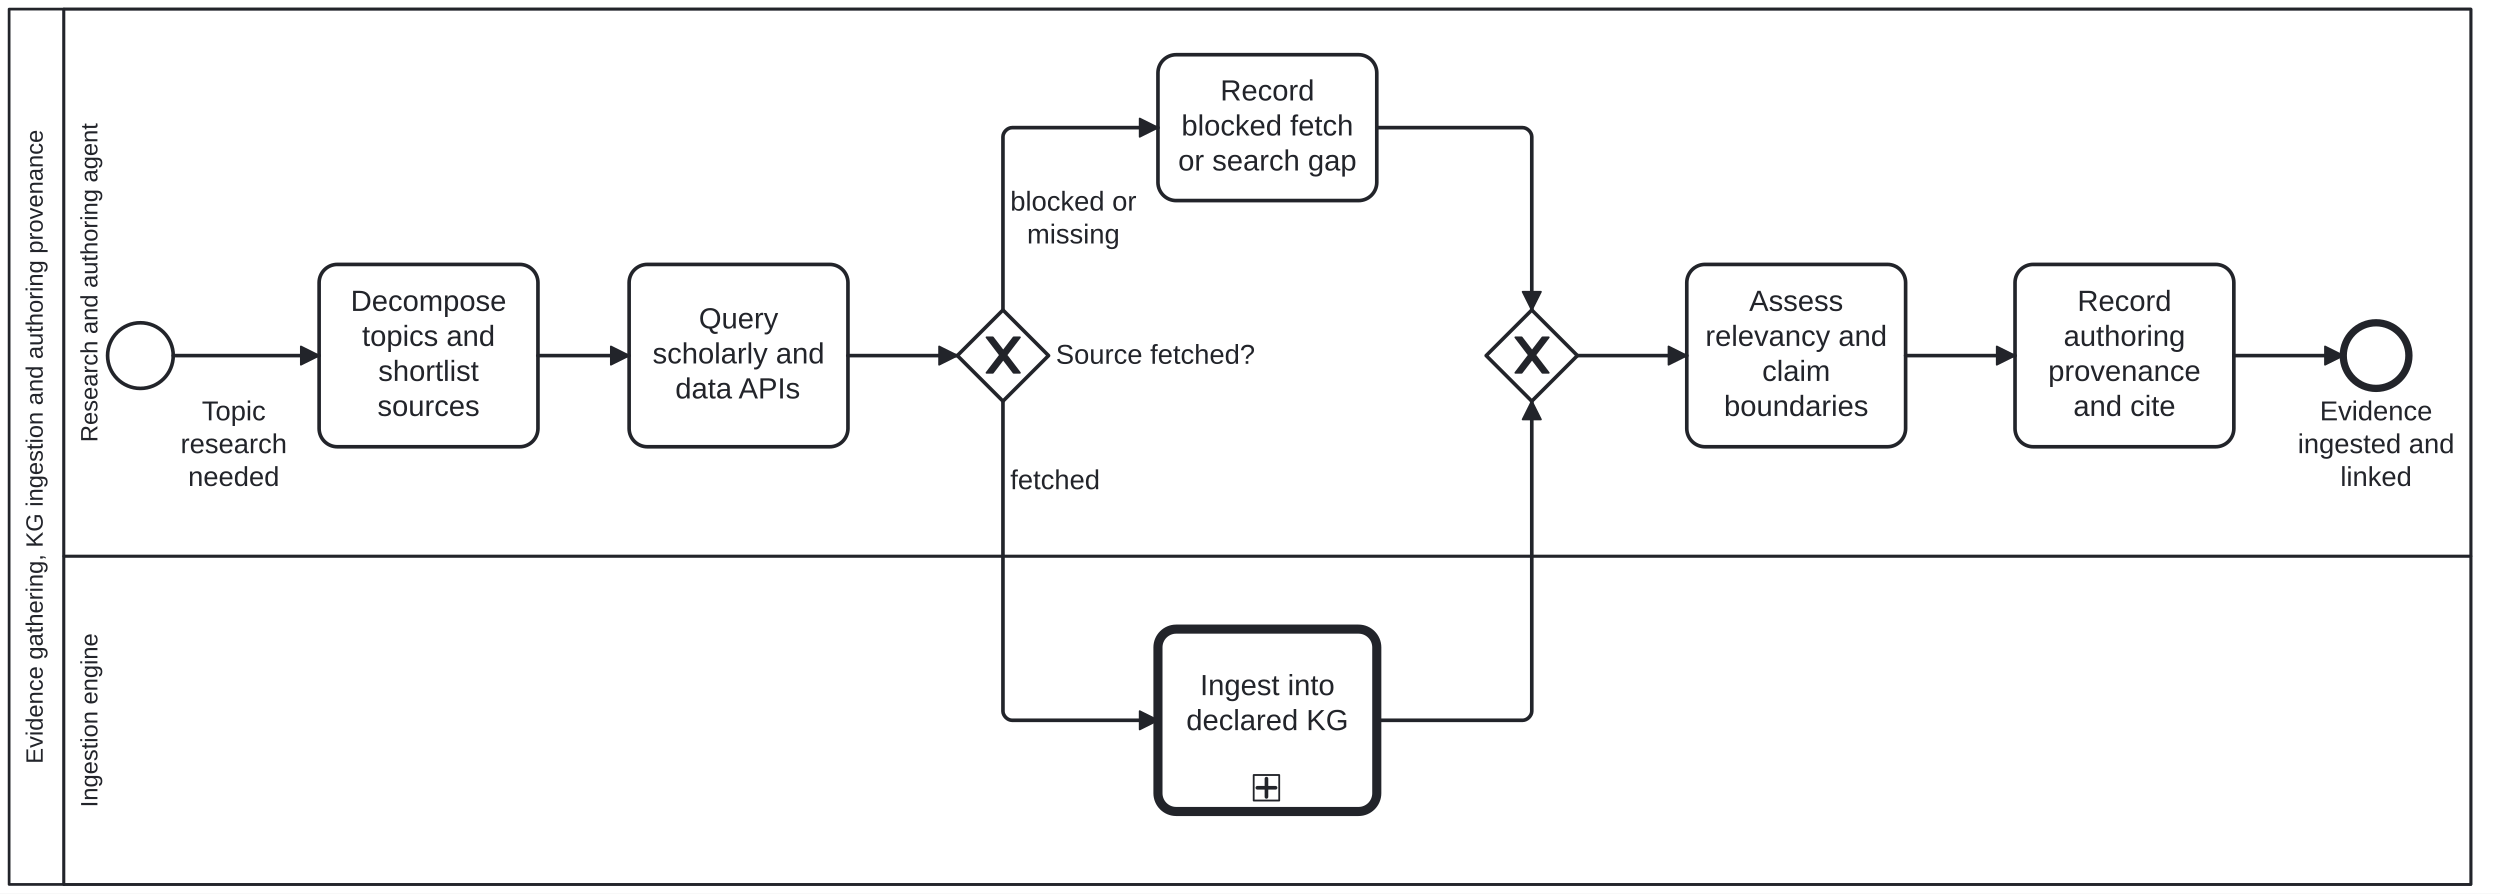
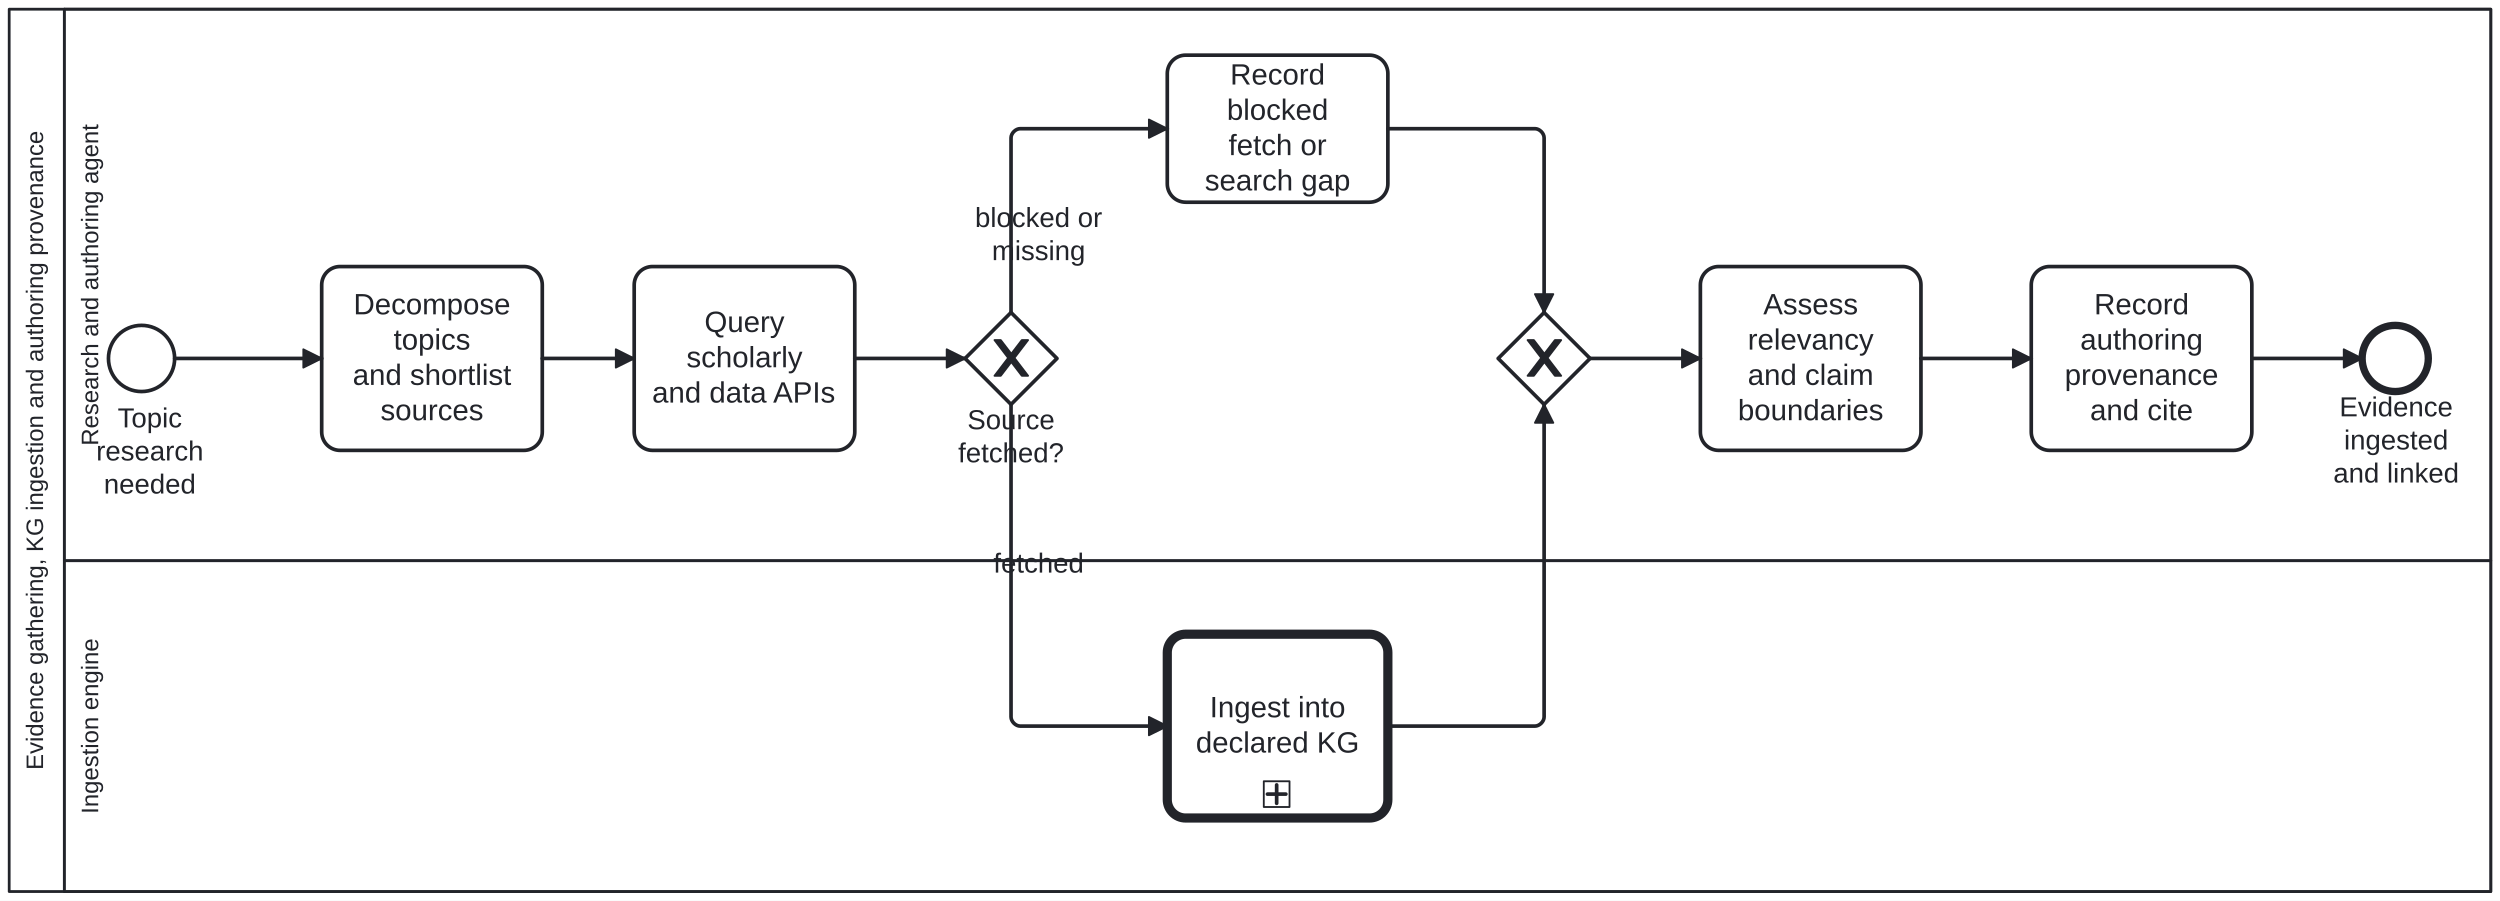
- <svg xmlns="http://www.w3.org/2000/svg" width="100%" style="max-width:100%;height:auto" viewBox="25 25 1370.953 490" version="1.1">
-   <rect x="25" y="25" width="1370.953" height="490" fill="#ffffff" />
+ <svg xmlns="http://www.w3.org/2000/svg" width="100%" style="max-width:100%;height:auto" viewBox="25 25 1360 490" version="1.1">
+   <rect x="25" y="25" width="1360" height="490" fill="#ffffff" />
  <g class="djs-group">
    <g class="djs-element djs-shape" data-element-id="Participant_Process_EvidenceGatheringAndProvenance" style="display: block;" transform="matrix(1 0 0 1 30 30)">
      <g class="djs-visual">
        <rect x="0" y="0" width="1350" height="480" rx="0" ry="0" style="stroke-linecap: round; stroke-linejoin: round; stroke: rgb(34, 36, 42); stroke-width: 1.5px; fill: white; fill-opacity: 0.95;" />
        <path style="fill: none; stroke-linecap: round; stroke-linejoin: round; stroke: rgb(34, 36, 42); stroke-width: 1.5px;" d="M30,0L30,480" />
        <text lineHeight="1.05" class="djs-label" transform="matrix(-1.83697e-16 -1 1 -1.83697e-16 0 480)" style="font-family: Arial, sans-serif; font-size: 13px; font-weight: normal; fill: rgb(34, 36, 42);">
          <tspan x="66.185" y="18.413">Evidence gathering, KG ingestion and authoring provenance</tspan>
        </text>
      </g>
      <rect class="djs-hit djs-hit-all" x="0" y="0" width="1350" height="480" style="fill: none; stroke-opacity: 0; stroke: white; stroke-width: 15px;" />
    </g>
    <g class="djs-children">
      <g class="djs-group">
        <g class="djs-element djs-shape" data-element-id="Lane_Ingestion" style="display: block;" transform="matrix(1 0 0 1 60 330)">
          <g class="djs-visual">
            <rect x="0" y="0" width="1320" height="180" rx="0" ry="0" style="stroke-linecap: round; stroke-linejoin: round; stroke: rgb(34, 36, 42); stroke-width: 1.5px; fill: white; fill-opacity: 0.25;" />
            <text lineHeight="1.05" class="djs-label" transform="matrix(-1.83697e-16 -1 1 -1.83697e-16 0 180)" style="font-family: Arial, sans-serif; font-size: 13px; font-weight: normal; fill: rgb(34, 36, 42);">
              <tspan x="42.294" y="18.413">Ingestion engine</tspan>
            </text>
          </g>
          <rect class="djs-hit djs-hit-all" x="0" y="0" width="1320" height="180" style="fill: none; stroke-opacity: 0; stroke: white; stroke-width: 15px;" />
        </g>
      </g>
      <g class="djs-group">
        <g class="djs-element djs-shape" data-element-id="Lane_AuthoringResearch" style="display: block;" transform="matrix(1 0 0 1 60 30)">
          <g class="djs-visual">
            <rect x="0" y="0" width="1320" height="300" rx="0" ry="0" style="stroke-linecap: round; stroke-linejoin: round; stroke: rgb(34, 36, 42); stroke-width: 1.5px; fill: white; fill-opacity: 0.25;" />
            <text lineHeight="1.05" class="djs-label" transform="matrix(-1.83697e-16 -1 1 -1.83697e-16 0 300)" style="font-family: Arial, sans-serif; font-size: 13px; font-weight: normal; fill: rgb(34, 36, 42);">
              <tspan x="62.548" y="18.413">Research and authoring agent</tspan>
            </text>
          </g>
          <rect class="djs-hit djs-hit-all" x="0" y="0" width="1320" height="300" style="fill: none; stroke-opacity: 0; stroke: white; stroke-width: 15px;" />
        </g>
      </g>
      <g class="djs-group">
        <g class="djs-element djs-shape" data-element-id="Start_ResearchNeeded" style="display: block;" transform="matrix(1 0 0 1 84 202)">
          <g class="djs-visual">
            <circle cx="18" cy="18" r="18" style="stroke-linecap: round; stroke-linejoin: round; stroke: rgb(34, 36, 42); stroke-width: 2px; fill: white; fill-opacity: 0.95;" />
          </g>
          <rect class="djs-hit djs-hit-all" x="0" y="0" width="36" height="36" style="fill: none; stroke-opacity: 0; stroke: white; stroke-width: 15px;" />
        </g>
      </g>
      <g class="djs-group">
-         <g class="djs-element djs-shape" data-element-id="Start_ResearchNeeded_label" style="display: block;" transform="matrix(1 0 0 1 104 242)">
-           <g class="djs-visual">
-             <text lineHeight="1.2" class="djs-label" style="font-family: Arial, sans-serif; font-size: 15px; font-weight: normal; fill: rgb(34, 36, 42);">
-               <tspan x="31.671" y="13.5">Topic</tspan>
-               <tspan x="20" y="31.5">research</tspan>
-               <tspan x="24.153" y="49.5">needed</tspan>
-             </text>
-           </g>
-           <rect class="djs-hit djs-hit-all" x="0" y="0" width="98.359" height="54" style="fill: none; stroke-opacity: 0; stroke: white; stroke-width: 15px;" />
+         <g class="djs-element djs-shape" data-element-id="Start_ResearchNeeded_label" style="display: block;" transform="matrix(1 0 0 1 77 244)">
+           <g class="djs-visual">
+             <text lineHeight="1.2" class="djs-label" style="font-family: Arial, sans-serif; font-size: 15px; font-weight: normal; fill: rgb(34, 36, 42);">
+               <tspan x="11.991" y="13.5">Topic </tspan>
+               <tspan x="0.32" y="31.5">research</tspan>
+               <tspan x="4.473" y="49.5">needed</tspan>
+             </text>
+           </g>
+           <rect class="djs-hit djs-hit-all" x="0" y="0" width="59" height="54" style="fill: none; stroke-opacity: 0; stroke: white; stroke-width: 15px;" />
        </g>
      </g>
      <g class="djs-group">
        <g class="djs-element djs-shape" data-element-id="Task_DecomposeShortlist" style="display: block;" transform="matrix(1 0 0 1 200 170)">
          <g class="djs-visual">
            <rect x="0" y="0" width="120" height="100" rx="10" ry="10" style="stroke-linecap: round; stroke-linejoin: round; stroke: rgb(34, 36, 42); stroke-width: 2px; fill: white; fill-opacity: 0.95;" />
-             <text lineHeight="1.2" class="djs-label" transform="translate(0 11.1)" style="font-family: Arial, sans-serif; font-size: 16px; font-weight: normal; fill: rgb(34, 36, 42);">
-               <tspan x="17.312" y="14.4">Decompose</tspan>
-               <tspan x="23.531" y="33.6">topics and</tspan>
-               <tspan x="32.438" y="52.8">shortlist</tspan>
-               <tspan x="31.988" y="72">sources</tspan>
+             <text lineHeight="1.2" class="djs-label" style="font-family: Arial, sans-serif; font-size: 16px; font-weight: normal; fill: rgb(34, 36, 42);">
+               <tspan x="17.312" y="26">Decompose </tspan>
+               <tspan x="39.102" y="45.2">topics</tspan>
+               <tspan x="16.867" y="64.4">and shortlist </tspan>
+               <tspan x="31.988" y="83.6">sources</tspan>
            </text>
          </g>
          <rect class="djs-hit djs-hit-all" x="0" y="0" width="120" height="100" style="fill: none; stroke-opacity: 0; stroke: white; stroke-width: 15px;" />
        </g>
      </g>
      <g class="djs-group">
        <g class="djs-element djs-shape" data-element-id="Task_MultiDbSearch" style="display: block;" transform="matrix(1 0 0 1 370 170)">
          <g class="djs-visual">
            <rect x="0" y="0" width="120" height="100" rx="10" ry="10" style="stroke-linecap: round; stroke-linejoin: round; stroke: rgb(34, 36, 42); stroke-width: 2px; fill: white; fill-opacity: 0.95;" />
-             <text lineHeight="1.2" class="djs-label" transform="translate(0 20.7)" style="font-family: Arial, sans-serif; font-size: 16px; font-weight: normal; fill: rgb(34, 36, 42);">
-               <tspan x="38.215" y="14.4">Query</tspan>
-               <tspan x="12.863" y="33.6">scholarly and</tspan>
-               <tspan x="25.312" y="52.8">data APIs</tspan>
+             <text lineHeight="1.2" class="djs-label" style="font-family: Arial, sans-serif; font-size: 16px; font-weight: normal; fill: rgb(34, 36, 42);">
+               <tspan x="38.215" y="35.6">Query </tspan>
+               <tspan x="28.434" y="54.8">scholarly</tspan>
+               <tspan x="9.742" y="74">and data APIs</tspan>
            </text>
          </g>
          <rect class="djs-hit djs-hit-all" x="0" y="0" width="120" height="100" style="fill: none; stroke-opacity: 0; stroke: white; stroke-width: 15px;" />
        </g>
      </g>
      <g class="djs-group">
        <g class="djs-element djs-shape" data-element-id="GW_FetchOutcome" style="display: block;" transform="matrix(1 0 0 1 550 195)">
          <g class="djs-visual">
            <polygon points="25,0 50,25 25,50 0,25" style="stroke-linecap: round; stroke-linejoin: round; stroke: rgb(34, 36, 42); stroke-width: 2px; fill: white; fill-opacity: 0.95;" />
            <path d="m 16,15 7.429,9.714 -7.429,9.714 3.429,0 5.714,-7.464 5.714,7.464 3.429,0 -7.429,-9.714 7.429,-9.714 -3.429,0 -5.714,7.464 -5.714,-7.464 -3.429,0 z" style="fill: rgb(34, 36, 42); stroke-linecap: round; stroke-linejoin: round; stroke: rgb(34, 36, 42); stroke-width: 1px;" />
          </g>
          <rect class="djs-hit djs-hit-all" x="0" y="0" width="50" height="50" style="fill: none; stroke-opacity: 0; stroke: white; stroke-width: 15px;" />
        </g>
      </g>
      <g class="djs-group">
-         <g class="djs-element djs-shape" data-element-id="GW_FetchOutcome_label" style="display: block;" transform="matrix(1 0 0 1 584 211)">
-           <g class="djs-visual">
-             <text lineHeight="1.2" class="djs-label" style="font-family: Arial, sans-serif; font-size: 15px; font-weight: normal; fill: rgb(34, 36, 42);">
-               <tspan x="20.005" y="13.5">Source fetched?</tspan>
-             </text>
-           </g>
-           <rect class="djs-hit djs-hit-all" x="0" y="0" width="149.25" height="18" style="fill: none; stroke-opacity: 0; stroke: white; stroke-width: 15px;" />
+         <g class="djs-element djs-shape" data-element-id="GW_FetchOutcome_label" style="display: block;" transform="matrix(1 0 0 1 546 245)">
+           <g class="djs-visual">
+             <text lineHeight="1.2" class="djs-label" style="font-family: Arial, sans-serif; font-size: 15px; font-weight: normal; fill: rgb(34, 36, 42);">
+               <tspan x="5.237" y="13.5">Source</tspan>
+               <tspan x="0.227" y="31.5">fetched?</tspan>
+             </text>
+           </g>
+           <rect class="djs-hit djs-hit-all" x="0" y="0" width="58" height="36" style="fill: none; stroke-opacity: 0; stroke: white; stroke-width: 15px;" />
        </g>
      </g>
      <g class="djs-group">
        <g class="djs-element djs-shape" data-element-id="Task_RecordBlockedOrGap" style="display: block;" transform="matrix(1 0 0 1 660 55)">
          <g class="djs-visual">
            <rect x="0" y="0" width="120" height="80" rx="10" ry="10" style="stroke-linecap: round; stroke-linejoin: round; stroke: rgb(34, 36, 42); stroke-width: 2px; fill: white; fill-opacity: 0.95;" />
-             <text lineHeight="1.2" class="djs-label" transform="translate(0 10.7)" style="font-family: Arial, sans-serif; font-size: 16px; font-weight: normal; fill: rgb(34, 36, 42);">
-               <tspan x="34.211" y="14.4">Record</tspan>
-               <tspan x="12.859" y="33.6">blocked fetch</tspan>
-               <tspan x="11.082" y="52.8">or search gap</tspan>
+             <text lineHeight="1.2" class="djs-label" style="font-family: Arial, sans-serif; font-size: 16px; font-weight: normal; fill: rgb(34, 36, 42);">
+               <tspan x="34.211" y="16">Record </tspan>
+               <tspan x="32.426" y="35.2">blocked</tspan>
+               <tspan x="33.32" y="54.4">fetch or </tspan>
+               <tspan x="20.418" y="73.6">search gap</tspan>
            </text>
          </g>
          <rect class="djs-hit djs-hit-all" x="0" y="0" width="120" height="80" style="fill: none; stroke-opacity: 0; stroke: white; stroke-width: 15px;" />
        </g>
      </g>
      <g class="djs-group">
        <g class="djs-element djs-shape" data-element-id="Call_IngestIntoKg" style="display: block;" transform="matrix(1 0 0 1 660 370)">
          <g class="djs-visual">
            <rect x="0" y="0" width="120" height="100" rx="10" ry="10" style="stroke-linecap: round; stroke-linejoin: round; stroke: rgb(34, 36, 42); stroke-width: 5px; fill: white; fill-opacity: 0.95;" />
-             <text lineHeight="1.2" class="djs-label" transform="translate(0 21.8)" style="font-family: Arial, sans-serif; font-size: 16px; font-weight: normal; fill: rgb(34, 36, 42);">
-               <tspan x="23.086" y="14.4">Ingest into</tspan>
-               <tspan x="15.531" y="33.6">declared KG</tspan>
+             <text lineHeight="1.2" class="djs-label" style="font-family: Arial, sans-serif; font-size: 16px; font-weight: normal; fill: rgb(34, 36, 42);">
+               <tspan x="23.086" y="45.2">Ingest into</tspan>
+               <tspan x="15.531" y="64.4">declared KG</tspan>
            </text>
            <rect x="0" y="0" width="14" height="14" rx="0" ry="0" style="stroke-linecap: round; stroke-linejoin: round; stroke: rgb(34, 36, 42); stroke-width: 1px; fill: white;" transform="matrix(1 0 0 1 52.5 80)" />
            <path data-marker="sub-process" d="m52.5,80 m 7,2 l 0,10 m -5,-5 l 10,0" style="fill: white; stroke-linecap: round; stroke-linejoin: round; stroke: rgb(34, 36, 42); stroke-width: 2px;" />
          </g>
          <rect class="djs-hit djs-hit-all" x="0" y="0" width="120" height="100" style="fill: none; stroke-opacity: 0; stroke: white; stroke-width: 15px;" />
        </g>
      </g>
      <g class="djs-group">
        <g class="djs-element djs-shape" data-element-id="GW_AfterIngest" style="display: block;" transform="matrix(1 0 0 1 840 195)">
          <g class="djs-visual">
            <polygon points="25,0 50,25 25,50 0,25" style="stroke-linecap: round; stroke-linejoin: round; stroke: rgb(34, 36, 42); stroke-width: 2px; fill: white; fill-opacity: 0.95;" />
            <path d="m 16,15 7.429,9.714 -7.429,9.714 3.429,0 5.714,-7.464 5.714,7.464 3.429,0 -7.429,-9.714 7.429,-9.714 -3.429,0 -5.714,7.464 -5.714,-7.464 -3.429,0 z" style="fill: rgb(34, 36, 42); stroke-linecap: round; stroke-linejoin: round; stroke: rgb(34, 36, 42); stroke-width: 1px;" />
          </g>
          <rect class="djs-hit djs-hit-all" x="0" y="0" width="50" height="50" style="fill: none; stroke-opacity: 0; stroke: white; stroke-width: 15px;" />
        </g>
      </g>
      <g class="djs-group">
        <g class="djs-element djs-shape" data-element-id="Task_AssessRelevancy" style="display: block;" transform="matrix(1 0 0 1 950 170)">
          <g class="djs-visual">
            <rect x="0" y="0" width="120" height="100" rx="10" ry="10" style="stroke-linecap: round; stroke-linejoin: round; stroke: rgb(34, 36, 42); stroke-width: 2px; fill: white; fill-opacity: 0.95;" />
-             <text lineHeight="1.2" class="djs-label" transform="translate(0 11.1)" style="font-family: Arial, sans-serif; font-size: 16px; font-weight: normal; fill: rgb(34, 36, 42);">
-               <tspan x="34.215" y="14.4">Assess</tspan>
-               <tspan x="10.191" y="33.6">relevancy and</tspan>
-               <tspan x="41.332" y="52.8">claim</tspan>
-               <tspan x="20.414" y="72">boundaries</tspan>
+             <text lineHeight="1.2" class="djs-label" style="font-family: Arial, sans-serif; font-size: 16px; font-weight: normal; fill: rgb(34, 36, 42);">
+               <tspan x="34.215" y="26">Assess </tspan>
+               <tspan x="25.762" y="45.2">relevancy</tspan>
+               <tspan x="25.762" y="64.4">and claim </tspan>
+               <tspan x="20.414" y="83.6">boundaries</tspan>
            </text>
          </g>
          <rect class="djs-hit djs-hit-all" x="0" y="0" width="120" height="100" style="fill: none; stroke-opacity: 0; stroke: white; stroke-width: 15px;" />
        </g>
      </g>
      <g class="djs-group">
        <g class="djs-element djs-shape" data-element-id="Task_RecordProvenanceAndCite" style="display: block;" transform="matrix(1 0 0 1 1130 170)">
          <g class="djs-visual">
            <rect x="0" y="0" width="120" height="100" rx="10" ry="10" style="stroke-linecap: round; stroke-linejoin: round; stroke: rgb(34, 36, 42); stroke-width: 2px; fill: white; fill-opacity: 0.95;" />
-             <text lineHeight="1.2" class="djs-label" transform="translate(0 11.1)" style="font-family: Arial, sans-serif; font-size: 16px; font-weight: normal; fill: rgb(34, 36, 42);">
-               <tspan x="34.211" y="14.4">Record</tspan>
-               <tspan x="26.641" y="33.6">authoring</tspan>
-               <tspan x="18.191" y="52.8">provenance</tspan>
-               <tspan x="31.98" y="72">and cite</tspan>
+             <text lineHeight="1.2" class="djs-label" style="font-family: Arial, sans-serif; font-size: 16px; font-weight: normal; fill: rgb(34, 36, 42);">
+               <tspan x="34.211" y="26">Record </tspan>
+               <tspan x="26.641" y="45.2">authoring</tspan>
+               <tspan x="18.191" y="64.4">provenance </tspan>
+               <tspan x="31.98" y="83.6">and cite</tspan>
            </text>
          </g>
          <rect class="djs-hit djs-hit-all" x="0" y="0" width="120" height="100" style="fill: none; stroke-opacity: 0; stroke: white; stroke-width: 15px;" />
        </g>
      </g>
      <g class="djs-group">
        <g class="djs-element djs-shape" data-element-id="End_ProvenanceLinked" style="display: block;" transform="matrix(1 0 0 1 1310 202)">
          <g class="djs-visual">
            <circle cx="18" cy="18" r="18" style="stroke-linecap: round; stroke-linejoin: round; stroke: rgb(34, 36, 42); stroke-width: 4px; fill: white; fill-opacity: 0.95;" />
          </g>
          <rect class="djs-hit djs-hit-all" x="0" y="0" width="36" height="36" style="fill: none; stroke-opacity: 0; stroke: white; stroke-width: 15px;" />
        </g>
      </g>
      <g class="djs-group">
-         <g class="djs-element djs-shape" data-element-id="End_ProvenanceLinked_label" style="display: block;" transform="matrix(1 0 0 1 1265.047 242)">
-           <g class="djs-visual">
-             <text lineHeight="1.2" class="djs-label" style="font-family: Arial, sans-serif; font-size: 15px; font-weight: normal; fill: rgb(34, 36, 42);">
-               <tspan x="32.1" y="13.5">Evidence</tspan>
-               <tspan x="20" y="31.5">ingested and</tspan>
-               <tspan x="43.357" y="49.5">linked</tspan>
-             </text>
-           </g>
-           <rect class="djs-hit djs-hit-all" x="0" y="0" width="125.906" height="54" style="fill: none; stroke-opacity: 0; stroke: white; stroke-width: 15px;" />
+         <g class="djs-element djs-shape" data-element-id="End_ProvenanceLinked_label" style="display: block;" transform="matrix(1 0 0 1 1294 238)">
+           <g class="djs-visual">
+             <text lineHeight="1.2" class="djs-label" style="font-family: Arial, sans-serif; font-size: 15px; font-weight: normal; fill: rgb(34, 36, 42);">
+               <tspan x="3.647" y="13.5">Evidence </tspan>
+               <tspan x="6.144" y="31.5">ingested</tspan>
+               <tspan x="0.307" y="49.5">and linked</tspan>
+             </text>
+           </g>
+           <rect class="djs-hit djs-hit-all" x="0" y="0" width="69" height="54" style="fill: none; stroke-opacity: 0; stroke: white; stroke-width: 15px;" />
        </g>
      </g>
      <g class="djs-group">
        <g class="djs-element djs-connection" data-element-id="Flow_EG_1" style="display: block;">
          <g class="djs-visual">
            <defs>
              <marker id="bpmn-marker-1" viewBox="0 0 20 20" refX="11" refY="10" markerWidth="10" markerHeight="10" orient="auto">
                <path d="M 1 5 L 11 10 L 1 15 Z" style="stroke-linecap: round; stroke-linejoin: round; stroke: rgb(34, 36, 42); stroke-width: 1px; fill: rgb(34, 36, 42);" />
              </marker>
            </defs>
            <path data-corner-radius="5" style="fill: none; stroke-linecap: round; stroke-linejoin: round; stroke: rgb(34, 36, 42); stroke-width: 2px; marker-end: url('#bpmn-marker-1');" d="M120,220L200,220" />
          </g>
          <path d="M120,220L200,220" class="djs-hit djs-hit-stroke" style="fill: none; stroke-opacity: 0; stroke: white; stroke-width: 15px;" />
        </g>
      </g>
      <g class="djs-group">
        <g class="djs-element djs-connection" data-element-id="Flow_EG_2" style="display: block;">
          <g class="djs-visual">
            <defs>
              <marker id="bpmn-marker-2" viewBox="0 0 20 20" refX="11" refY="10" markerWidth="10" markerHeight="10" orient="auto">
                <path d="M 1 5 L 11 10 L 1 15 Z" style="stroke-linecap: round; stroke-linejoin: round; stroke: rgb(34, 36, 42); stroke-width: 1px; fill: rgb(34, 36, 42);" />
              </marker>
            </defs>
            <path data-corner-radius="5" style="fill: none; stroke-linecap: round; stroke-linejoin: round; stroke: rgb(34, 36, 42); stroke-width: 2px; marker-end: url('#bpmn-marker-2');" d="M320,220L370,220" />
          </g>
          <path d="M320,220L370,220" class="djs-hit djs-hit-stroke" style="fill: none; stroke-opacity: 0; stroke: white; stroke-width: 15px;" />
        </g>
      </g>
      <g class="djs-group">
        <g class="djs-element djs-connection" data-element-id="Flow_EG_3" style="display: block;">
          <g class="djs-visual">
            <defs>
              <marker id="bpmn-marker-3" viewBox="0 0 20 20" refX="11" refY="10" markerWidth="10" markerHeight="10" orient="auto">
                <path d="M 1 5 L 11 10 L 1 15 Z" style="stroke-linecap: round; stroke-linejoin: round; stroke: rgb(34, 36, 42); stroke-width: 1px; fill: rgb(34, 36, 42);" />
              </marker>
            </defs>
            <path data-corner-radius="5" style="fill: none; stroke-linecap: round; stroke-linejoin: round; stroke: rgb(34, 36, 42); stroke-width: 2px; marker-end: url('#bpmn-marker-3');" d="M490,220L550,220" />
          </g>
          <path d="M490,220L550,220" class="djs-hit djs-hit-stroke" style="fill: none; stroke-opacity: 0; stroke: white; stroke-width: 15px;" />
        </g>
      </g>
      <g class="djs-group">
        <g class="djs-element djs-connection" data-element-id="Flow_EG_4a" style="display: block;">
          <g class="djs-visual">
            <defs>
              <marker id="bpmn-marker-4" viewBox="0 0 20 20" refX="11" refY="10" markerWidth="10" markerHeight="10" orient="auto">
                <path d="M 1 5 L 11 10 L 1 15 Z" style="stroke-linecap: round; stroke-linejoin: round; stroke: rgb(34, 36, 42); stroke-width: 1px; fill: rgb(34, 36, 42);" />
              </marker>
            </defs>
            <path data-corner-radius="5" style="fill: none; stroke-linecap: round; stroke-linejoin: round; stroke: rgb(34, 36, 42); stroke-width: 2px; marker-end: url('#bpmn-marker-4');" d="M575,195L575,100C575,97.5,577.5,95,580,95L660,95" />
          </g>
          <path d="M575,195L575,95L660,95" class="djs-hit djs-hit-stroke" style="fill: none; stroke-opacity: 0; stroke: white; stroke-width: 15px;" />
        </g>
      </g>
      <g class="djs-group">
-         <g class="djs-element djs-shape" data-element-id="Flow_EG_4a_label" style="display: block;" transform="matrix(1 0 0 1 559 127)">
-           <g class="djs-visual">
-             <text lineHeight="1.2" class="djs-label" style="font-family: Arial, sans-serif; font-size: 15px; font-weight: normal; fill: rgb(34, 36, 42);">
-               <tspan x="20.006" y="13.5">blocked or</tspan>
-               <tspan x="29.187" y="31.5">missing</tspan>
-             </text>
-           </g>
-           <rect class="djs-hit djs-hit-all" x="0" y="0" width="109.219" height="36" style="fill: none; stroke-opacity: 0; stroke: white; stroke-width: 15px;" />
+         <g class="djs-element djs-shape" data-element-id="Flow_EG_4a_label" style="display: block;" transform="matrix(1 0 0 1 555 135)">
+           <g class="djs-visual">
+             <text lineHeight="1.2" class="djs-label" style="font-family: Arial, sans-serif; font-size: 15px; font-weight: normal; fill: rgb(34, 36, 42);">
+               <tspan x="0.397" y="13.5">blocked or</tspan>
+               <tspan x="9.578" y="31.5">missing</tspan>
+             </text>
+           </g>
+           <rect class="djs-hit djs-hit-all" x="0" y="0" width="70" height="36" style="fill: none; stroke-opacity: 0; stroke: white; stroke-width: 15px;" />
        </g>
      </g>
      <g class="djs-group">
        <g class="djs-element djs-connection" data-element-id="Flow_EG_4b" style="display: block;">
          <g class="djs-visual">
            <defs>
              <marker id="bpmn-marker-5" viewBox="0 0 20 20" refX="11" refY="10" markerWidth="10" markerHeight="10" orient="auto">
                <path d="M 1 5 L 11 10 L 1 15 Z" style="stroke-linecap: round; stroke-linejoin: round; stroke: rgb(34, 36, 42); stroke-width: 1px; fill: rgb(34, 36, 42);" />
              </marker>
            </defs>
            <path data-corner-radius="5" style="fill: none; stroke-linecap: round; stroke-linejoin: round; stroke: rgb(34, 36, 42); stroke-width: 2px; marker-end: url('#bpmn-marker-5');" d="M575,245L575,415C575,417.5,577.5,420,580,420L660,420" />
          </g>
          <path d="M575,245L575,420L660,420" class="djs-hit djs-hit-stroke" style="fill: none; stroke-opacity: 0; stroke: white; stroke-width: 15px;" />
        </g>
      </g>
      <g class="djs-group">
-         <g class="djs-element djs-shape" data-element-id="Flow_EG_4b_label" style="display: block;" transform="matrix(1 0 0 1 559 279.75)">
-           <g class="djs-visual">
-             <text lineHeight="1.2" class="djs-label" style="font-family: Arial, sans-serif; font-size: 15px; font-weight: normal; fill: rgb(34, 36, 42);">
-               <tspan x="20.007" y="13.5">fetched</tspan>
-             </text>
-           </g>
-           <rect class="djs-hit djs-hit-all" x="0" y="0" width="89.219" height="18" style="fill: none; stroke-opacity: 0; stroke: white; stroke-width: 15px;" />
+         <g class="djs-element djs-shape" data-element-id="Flow_EG_4b_label" style="display: block;" transform="matrix(1 0 0 1 565 323)">
+           <g class="djs-visual">
+             <text lineHeight="1.2" class="djs-label" style="font-family: Arial, sans-serif; font-size: 15px; font-weight: normal; fill: rgb(34, 36, 42);">
+               <tspan x="0.398" y="13.5">fetched</tspan>
+             </text>
+           </g>
+           <rect class="djs-hit djs-hit-all" x="0" y="0" width="50" height="18" style="fill: none; stroke-opacity: 0; stroke: white; stroke-width: 15px;" />
        </g>
      </g>
      <g class="djs-group">
        <g class="djs-element djs-connection" data-element-id="Flow_EG_5a" style="display: block;">
          <g class="djs-visual">
            <defs>
              <marker id="bpmn-marker-6" viewBox="0 0 20 20" refX="11" refY="10" markerWidth="10" markerHeight="10" orient="auto">
                <path d="M 1 5 L 11 10 L 1 15 Z" style="stroke-linecap: round; stroke-linejoin: round; stroke: rgb(34, 36, 42); stroke-width: 1px; fill: rgb(34, 36, 42);" />
              </marker>
            </defs>
            <path data-corner-radius="5" style="fill: none; stroke-linecap: round; stroke-linejoin: round; stroke: rgb(34, 36, 42); stroke-width: 2px; marker-end: url('#bpmn-marker-6');" d="M780,95L860,95C862.5,95,865,97.5,865,100L865,195" />
          </g>
          <path d="M780,95L865,95L865,195" class="djs-hit djs-hit-stroke" style="fill: none; stroke-opacity: 0; stroke: white; stroke-width: 15px;" />
        </g>
      </g>
      <g class="djs-group">
        <g class="djs-element djs-connection" data-element-id="Flow_EG_5b" style="display: block;">
          <g class="djs-visual">
            <defs>
              <marker id="bpmn-marker-7" viewBox="0 0 20 20" refX="11" refY="10" markerWidth="10" markerHeight="10" orient="auto">
                <path d="M 1 5 L 11 10 L 1 15 Z" style="stroke-linecap: round; stroke-linejoin: round; stroke: rgb(34, 36, 42); stroke-width: 1px; fill: rgb(34, 36, 42);" />
              </marker>
            </defs>
            <path data-corner-radius="5" style="fill: none; stroke-linecap: round; stroke-linejoin: round; stroke: rgb(34, 36, 42); stroke-width: 2px; marker-end: url('#bpmn-marker-7');" d="M780,420L860,420C862.5,420,865,417.5,865,415L865,245" />
          </g>
          <path d="M780,420L865,420L865,245" class="djs-hit djs-hit-stroke" style="fill: none; stroke-opacity: 0; stroke: white; stroke-width: 15px;" />
        </g>
      </g>
      <g class="djs-group">
        <g class="djs-element djs-connection" data-element-id="Flow_EG_6" style="display: block;">
          <g class="djs-visual">
            <defs>
              <marker id="bpmn-marker-8" viewBox="0 0 20 20" refX="11" refY="10" markerWidth="10" markerHeight="10" orient="auto">
                <path d="M 1 5 L 11 10 L 1 15 Z" style="stroke-linecap: round; stroke-linejoin: round; stroke: rgb(34, 36, 42); stroke-width: 1px; fill: rgb(34, 36, 42);" />
              </marker>
            </defs>
            <path data-corner-radius="5" style="fill: none; stroke-linecap: round; stroke-linejoin: round; stroke: rgb(34, 36, 42); stroke-width: 2px; marker-end: url('#bpmn-marker-8');" d="M890,220L950,220" />
          </g>
          <path d="M890,220L950,220" class="djs-hit djs-hit-stroke" style="fill: none; stroke-opacity: 0; stroke: white; stroke-width: 15px;" />
        </g>
      </g>
      <g class="djs-group">
        <g class="djs-element djs-connection" data-element-id="Flow_EG_7" style="display: block;">
          <g class="djs-visual">
            <defs>
              <marker id="bpmn-marker-9" viewBox="0 0 20 20" refX="11" refY="10" markerWidth="10" markerHeight="10" orient="auto">
                <path d="M 1 5 L 11 10 L 1 15 Z" style="stroke-linecap: round; stroke-linejoin: round; stroke: rgb(34, 36, 42); stroke-width: 1px; fill: rgb(34, 36, 42);" />
              </marker>
            </defs>
            <path data-corner-radius="5" style="fill: none; stroke-linecap: round; stroke-linejoin: round; stroke: rgb(34, 36, 42); stroke-width: 2px; marker-end: url('#bpmn-marker-9');" d="M1070,220L1130,220" />
          </g>
          <path d="M1070,220L1130,220" class="djs-hit djs-hit-stroke" style="fill: none; stroke-opacity: 0; stroke: white; stroke-width: 15px;" />
        </g>
      </g>
      <g class="djs-group">
        <g class="djs-element djs-connection" data-element-id="Flow_EG_8" style="display: block;">
          <g class="djs-visual">
            <defs>
              <marker id="bpmn-marker-10" viewBox="0 0 20 20" refX="11" refY="10" markerWidth="10" markerHeight="10" orient="auto">
                <path d="M 1 5 L 11 10 L 1 15 Z" style="stroke-linecap: round; stroke-linejoin: round; stroke: rgb(34, 36, 42); stroke-width: 1px; fill: rgb(34, 36, 42);" />
              </marker>
            </defs>
            <path data-corner-radius="5" style="fill: none; stroke-linecap: round; stroke-linejoin: round; stroke: rgb(34, 36, 42); stroke-width: 2px; marker-end: url('#bpmn-marker-10');" d="M1250,220L1310,220" />
          </g>
          <path d="M1250,220L1310,220" class="djs-hit djs-hit-stroke" style="fill: none; stroke-opacity: 0; stroke: white; stroke-width: 15px;" />
        </g>
      </g>
    </g>
  </g>
</svg>
